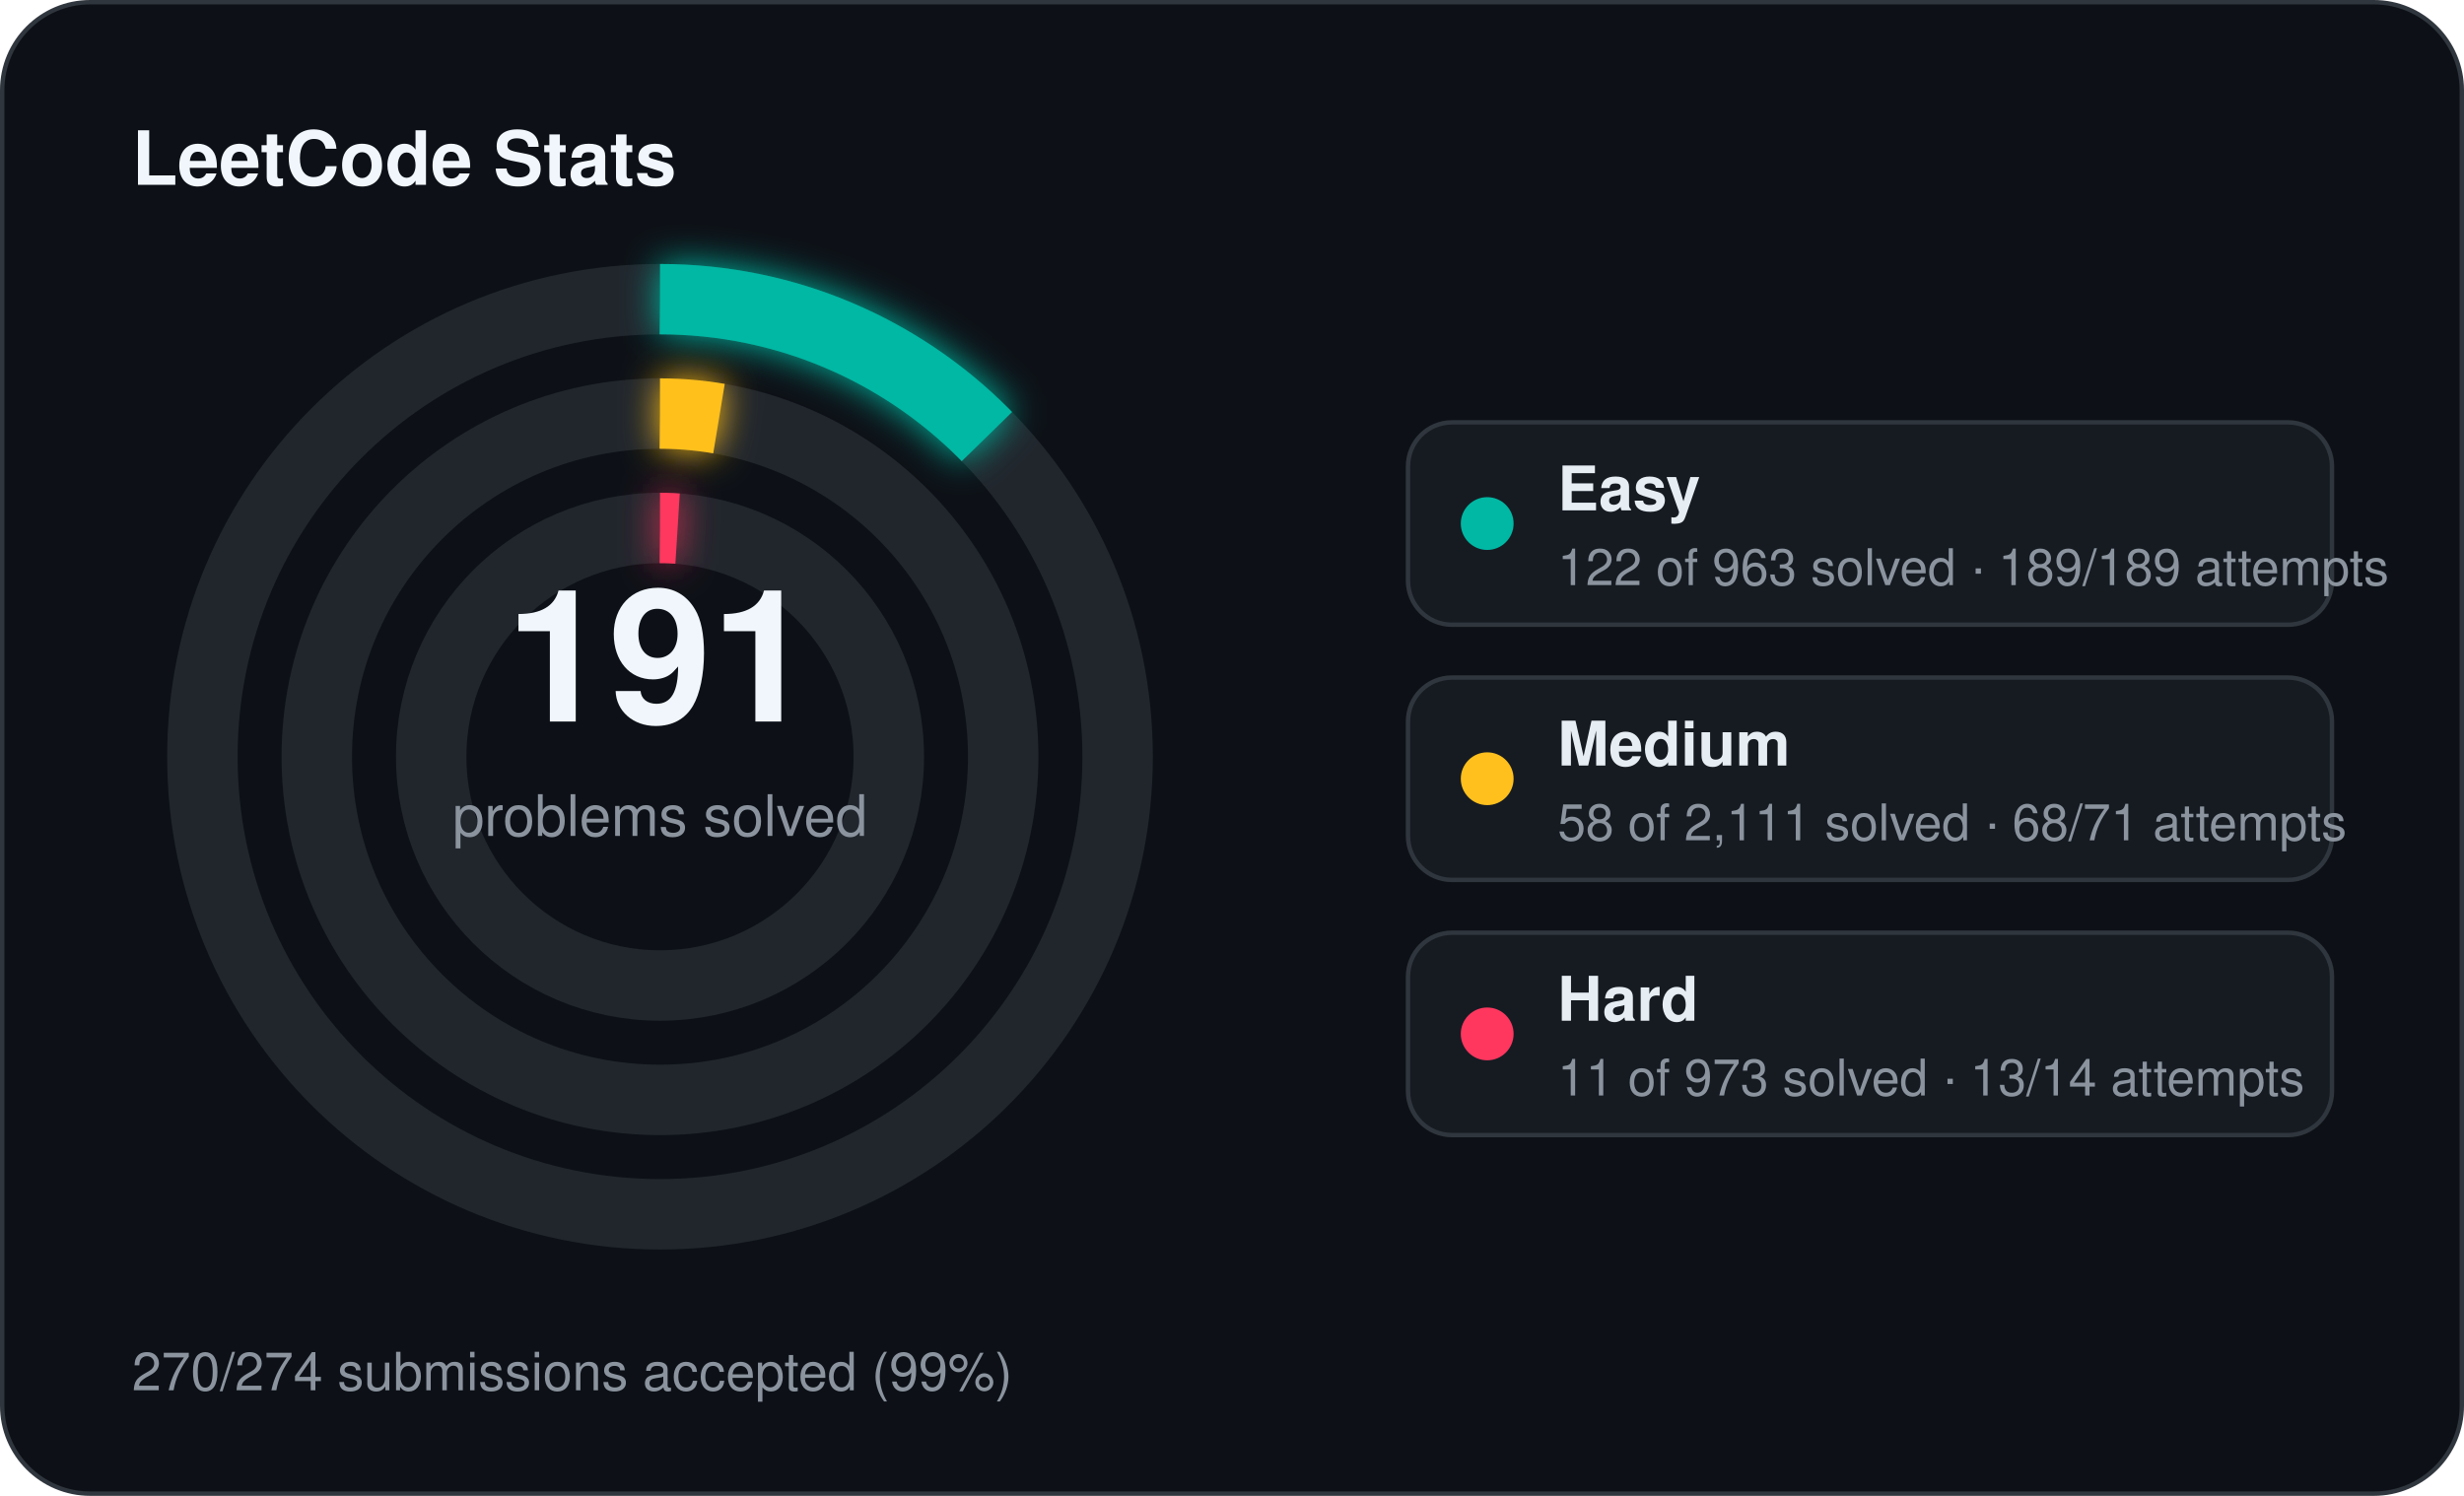
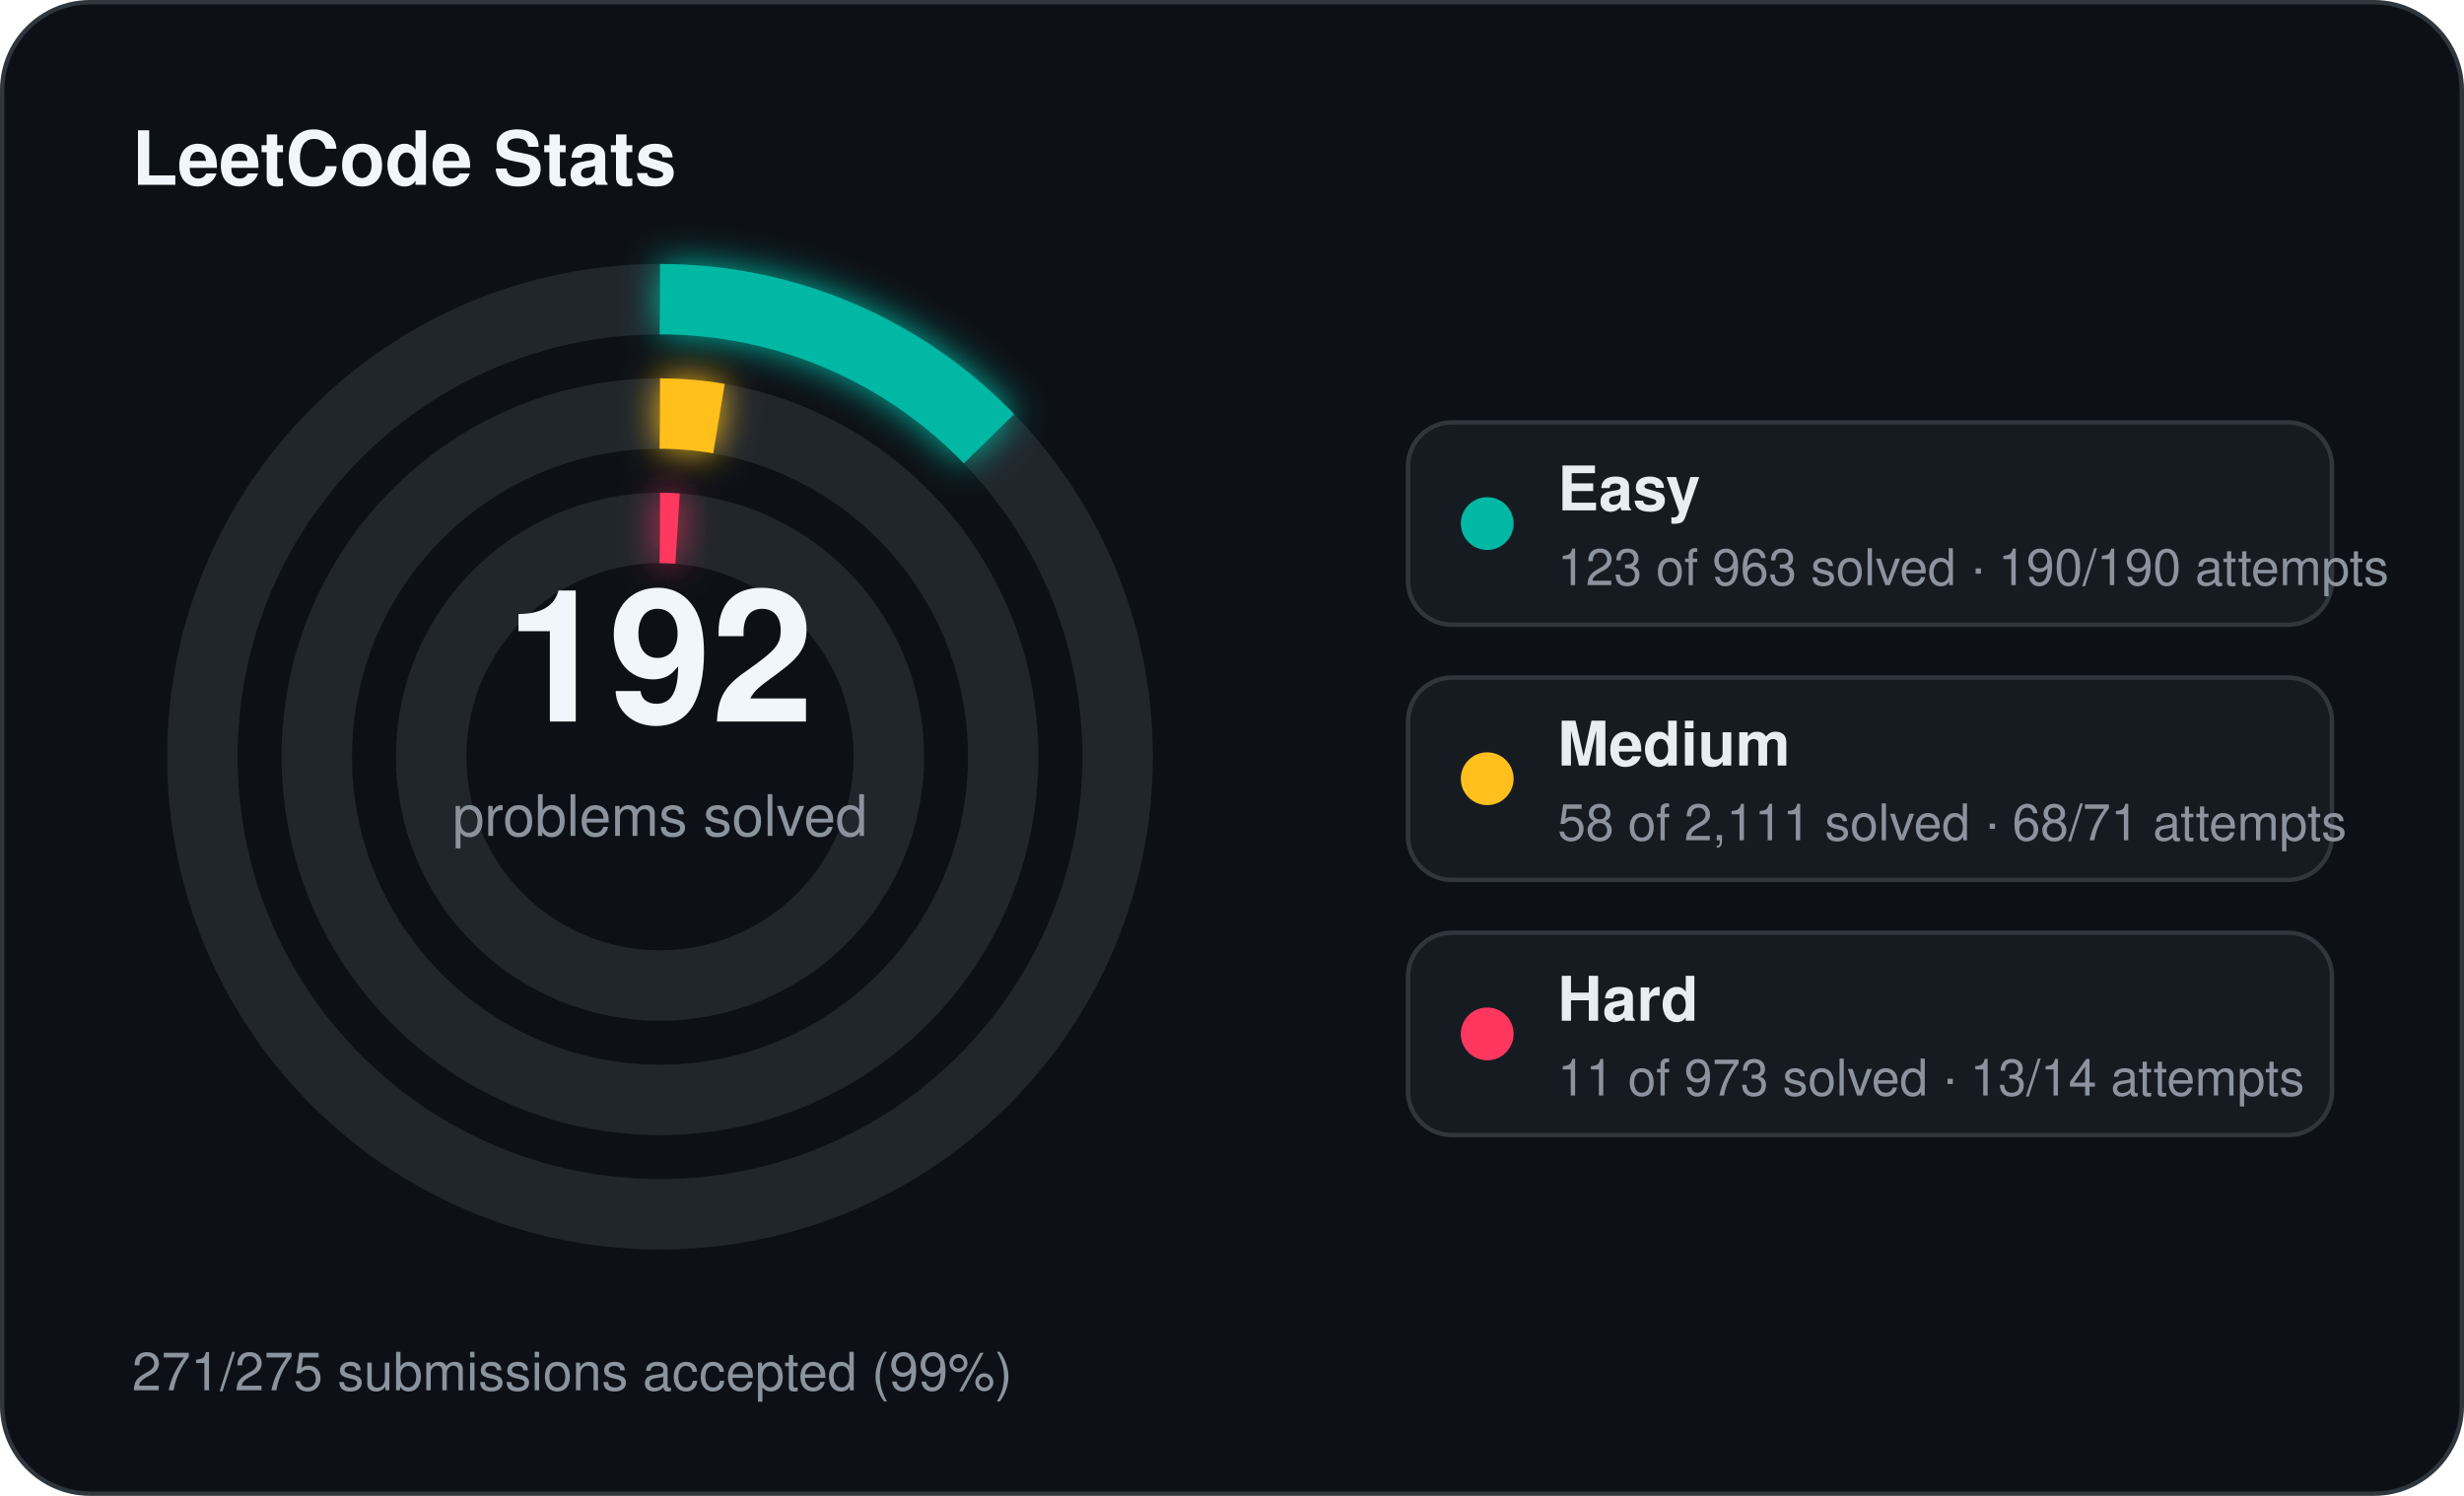
<svg xmlns="http://www.w3.org/2000/svg" width="560" height="340" viewBox="0 0 560 340">
  <defs>
    <filter id="stats-glow" x="-60%" y="-60%" width="220%" height="220%">
      <feGaussianBlur stdDeviation="4" result="blur" />
      <feMerge>
        <feMergeNode in="blur" />
        <feMergeNode in="SourceGraphic" />
      </feMerge>
    </filter>
  </defs>
  <rect x="0.5" y="0.5" width="559" height="339" rx="20" fill="#0d1117" stroke="#30363d" stroke-width="1" />
  <text x="30" y="42" fill="#f0f6fc" font-family="Segoe UI, Helvetica, Arial, sans-serif" font-size="17" font-weight="700">LeetCode Stats</text>
  <circle cx="150" cy="172" r="104" fill="none" stroke="#21262d" stroke-width="16" />
-   <circle cx="150" cy="172" r="104" fill="none" stroke="#00b8a3" stroke-width="16" stroke-linecap="butt" stroke-dasharray="82.78 653.45" transform="rotate(-90 150 172)" filter="url(#stats-glow)" />
+   <circle cx="150" cy="172" r="104" fill="none" stroke="#00b8a3" stroke-width="16" stroke-linecap="butt" stroke-dasharray="83.46 653.45" transform="rotate(-90 150 172)" filter="url(#stats-glow)" />
  <circle cx="150" cy="172" r="78" fill="none" stroke="#21262d" stroke-width="16" />
  <circle cx="150" cy="172" r="78" fill="none" stroke="#ffc01e" stroke-width="16" stroke-linecap="butt" stroke-dasharray="13.47 490.09" transform="rotate(-90 150 172)" filter="url(#stats-glow)" />
  <circle cx="150" cy="172" r="52" fill="none" stroke="#21262d" stroke-width="16" />
  <circle cx="150" cy="172" r="52" fill="none" stroke="#ff375f" stroke-width="16" stroke-linecap="butt" stroke-dasharray="4.00 326.73" transform="rotate(-90 150 172)" filter="url(#stats-glow)" />
-   <text x="150" y="164" text-anchor="middle" fill="#f0f6fc" font-family="Segoe UI, Helvetica, Arial, sans-serif" font-size="42" font-weight="700">191</text>
+   <text x="150" y="164" text-anchor="middle" fill="#f0f6fc" font-family="Segoe UI, Helvetica, Arial, sans-serif" font-size="42" font-weight="700">192</text>
  <text x="150" y="190" text-anchor="middle" fill="#8b949e" font-family="Segoe UI, Helvetica, Arial, sans-serif" font-size="13">problems solved</text>
  <rect x="320" y="96" width="210" height="46" rx="10" fill="#161b22" stroke="#30363d" stroke-width="1" />
  <circle cx="338" cy="119" r="6" fill="#00b8a3" />
  <text x="354" y="116" fill="#e6edf3" font-family="Segoe UI, Helvetica, Arial, sans-serif" font-size="14" font-weight="600">Easy</text>
-   <text x="354" y="133" fill="#8b949e" font-family="Segoe UI, Helvetica, Arial, sans-serif" font-size="11.5">122 of 963 solved · 189/189 attempts</text>
+   <text x="354" y="133" fill="#8b949e" font-family="Segoe UI, Helvetica, Arial, sans-serif" font-size="11.5">123 of 963 solved · 190/190 attempts</text>
  <rect x="320" y="154" width="210" height="46" rx="10" fill="#161b22" stroke="#30363d" stroke-width="1" />
  <circle cx="338" cy="177" r="6" fill="#ffc01e" />
  <text x="354" y="174" fill="#e6edf3" font-family="Segoe UI, Helvetica, Arial, sans-serif" font-size="14" font-weight="600">Medium</text>
  <text x="354" y="191" fill="#8b949e" font-family="Segoe UI, Helvetica, Arial, sans-serif" font-size="11.5">58 of 2,111 solved · 68/71 attempts</text>
  <rect x="320" y="212" width="210" height="46" rx="10" fill="#161b22" stroke="#30363d" stroke-width="1" />
  <circle cx="338" cy="235" r="6" fill="#ff375f" />
  <text x="354" y="232" fill="#e6edf3" font-family="Segoe UI, Helvetica, Arial, sans-serif" font-size="14" font-weight="600">Hard</text>
  <text x="354" y="249" fill="#8b949e" font-family="Segoe UI, Helvetica, Arial, sans-serif" font-size="11.5">11 of 973 solved · 13/14 attempts</text>
-   <text x="30" y="316" fill="#8b949e" font-family="Segoe UI, Helvetica, Arial, sans-serif" font-size="12">270/274 submissions accepted (99%)</text>
+   <text x="30" y="316" fill="#8b949e" font-family="Segoe UI, Helvetica, Arial, sans-serif" font-size="12">271/275 submissions accepted (99%)</text>
</svg>
